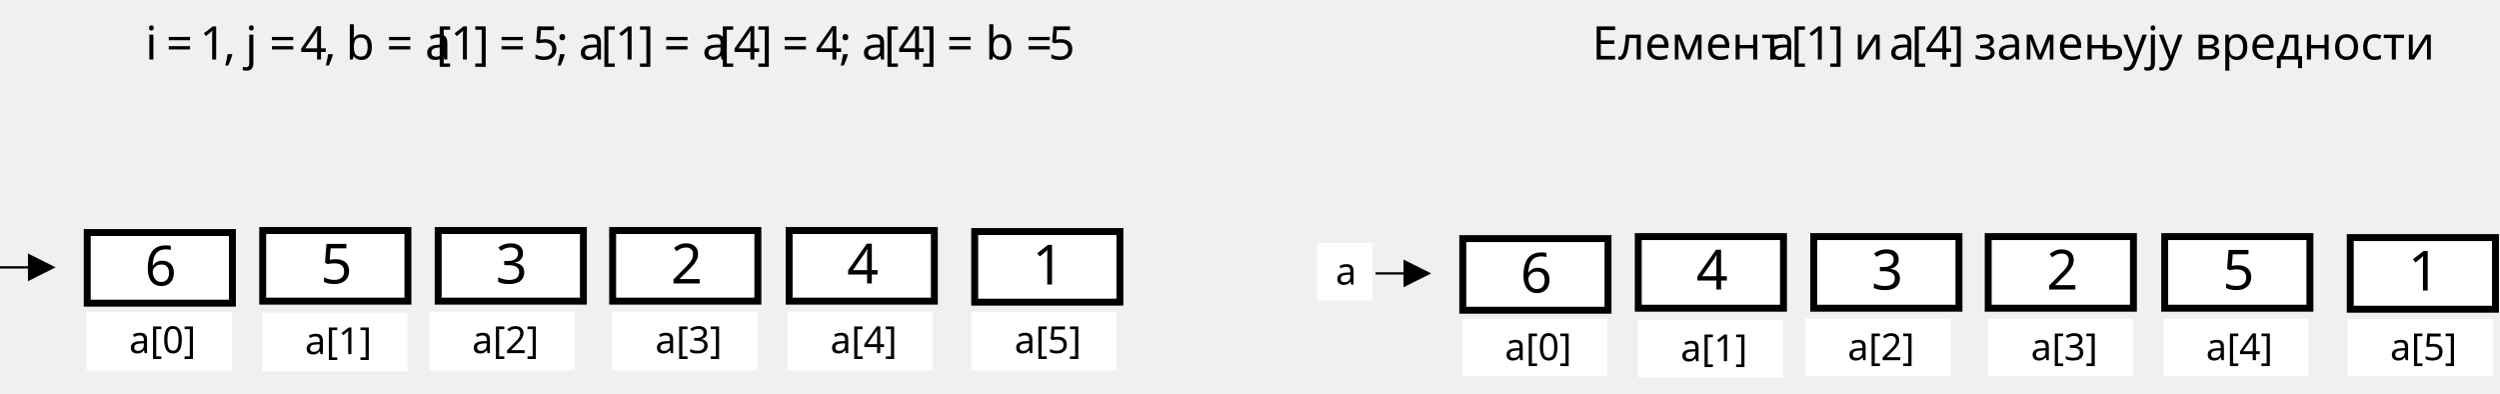
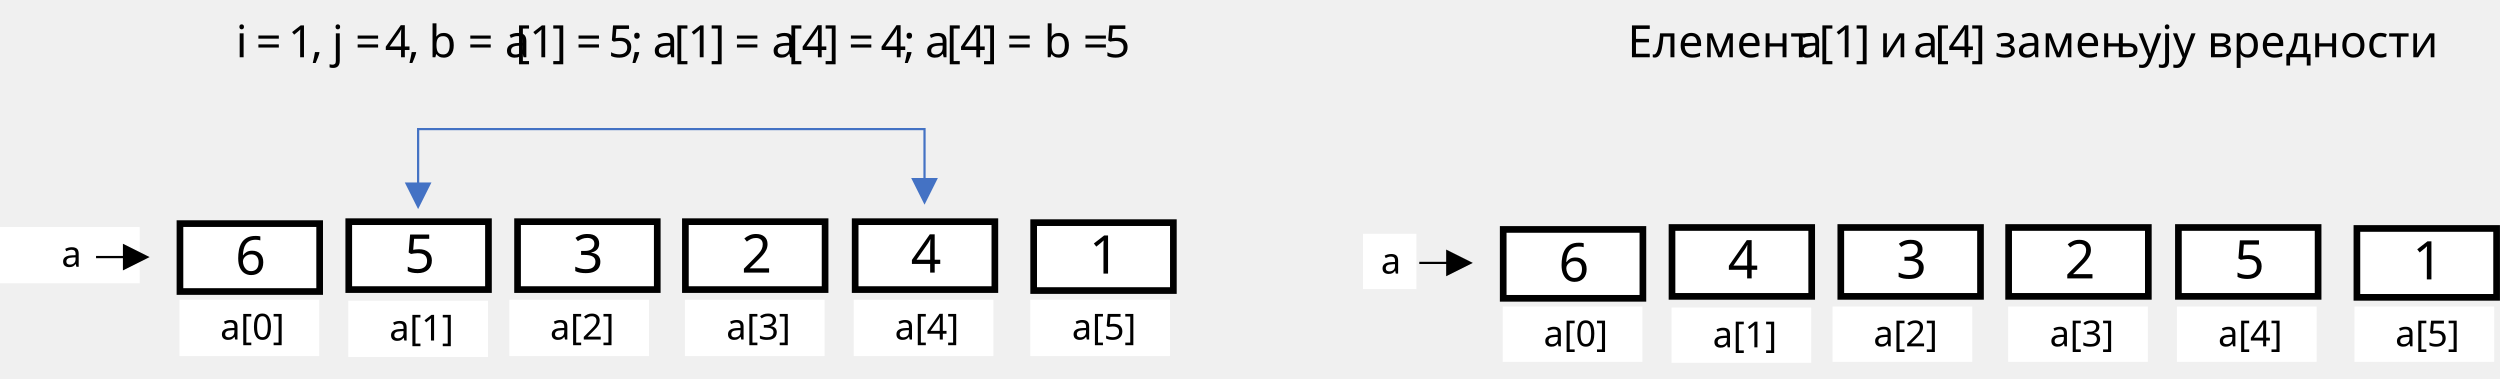
- <svg xmlns="http://www.w3.org/2000/svg" width="2478" height="390" xml:space="preserve" overflow="hidden">
-   <g transform="translate(-1028 -1038)">
+ <svg xmlns="http://www.w3.org/2000/svg" width="2577" height="390" xml:space="preserve" overflow="hidden">
+   <g transform="translate(-929 -1038)">
+     <rect x="929" y="1272" width="144" height="58" fill="#FFFFFF" />
+     <text font-family="Calibri,Calibri_MSFontService,sans-serif" font-weight="400" font-size="37" transform="matrix(1 0 0 1 992.342 1313)">a  </text>
    <text font-family="Calibri,Calibri_MSFontService,sans-serif" font-weight="400" font-size="46" transform="matrix(1 0 0 1 2606.75 1097)">Елемент </text>
    <text font-family="Calibri,Calibri_MSFontService,sans-serif" font-weight="400" font-size="46" transform="matrix(1 0 0 1 2782.06 1097)">a</text>
    <text font-family="Calibri,Calibri_MSFontService,sans-serif" font-weight="400" font-size="46" transform="matrix(1 0 0 1 2803.83 1097)">[</text>
    <text font-family="Calibri,Calibri_MSFontService,sans-serif" font-weight="400" font-size="46" transform="matrix(1 0 0 1 2818.16 1097)">1</text>
    <text font-family="Calibri,Calibri_MSFontService,sans-serif" font-weight="400" font-size="46" transform="matrix(1 0 0 1 2841.65 1097)">] </text>
    <text font-family="Calibri,Calibri_MSFontService,sans-serif" font-weight="400" font-size="46" transform="matrix(1 0 0 1 2866.28 1097)">и</text>
    <text font-family="Calibri,Calibri_MSFontService,sans-serif" font-weight="400" font-size="46" transform="matrix(1 0 0 1 2901.23 1097)">a</text>
    <text font-family="Calibri,Calibri_MSFontService,sans-serif" font-weight="400" font-size="46" transform="matrix(1 0 0 1 2923 1097)">[</text>
    <text font-family="Calibri,Calibri_MSFontService,sans-serif" font-weight="400" font-size="46" transform="matrix(1 0 0 1 2937.32 1097)">4</text>
    <text font-family="Calibri,Calibri_MSFontService,sans-serif" font-weight="400" font-size="46" transform="matrix(1 0 0 1 2960.81 1097)">]</text>
    <text font-family="Calibri,Calibri_MSFontService,sans-serif" font-weight="400" font-size="46" transform="matrix(1 0 0 1 2985.45 1097)">замењују вредности</text>
    <rect x="1114.5" y="1268.5" width="144" height="70" stroke="#000000" stroke-width="6.875" stroke-miterlimit="8" fill="#FFFFFF" />
    <text font-family="Calibri,Calibri_MSFontService,sans-serif" font-weight="400" font-size="55" transform="matrix(1 0 0 1 1171.5 1321)">6</text>
    <rect x="1288.5" y="1266.5" width="144" height="70" stroke="#000000" stroke-width="6.875" stroke-miterlimit="8" fill="#FFFFFF" />
    <text font-family="Calibri,Calibri_MSFontService,sans-serif" font-weight="400" font-size="55" transform="matrix(1 0 0 1 1345.85 1319)">5</text>
    <rect x="1635.5" y="1266.5" width="144" height="70" stroke="#000000" stroke-width="6.875" stroke-miterlimit="8" fill="#FFFFFF" />
    <text font-family="Calibri,Calibri_MSFontService,sans-serif" font-weight="400" font-size="55" transform="matrix(1 0 0 1 1693.18 1319)">2</text>
    <rect x="1462.5" y="1266.5" width="144" height="70" stroke="#000000" stroke-width="6.875" stroke-miterlimit="8" fill="#FFFFFF" />
    <text font-family="Calibri,Calibri_MSFontService,sans-serif" font-weight="400" font-size="55" transform="matrix(1 0 0 1 1519.52 1319)">3</text>
    <rect x="1114" y="1347" width="144" height="58" fill="#FFFFFF" />
    <text font-family="Calibri,Calibri_MSFontService,sans-serif" font-weight="400" font-size="37" transform="matrix(1 0 0 1 1156.03 1388)">a[0]</text>
    <rect x="1288" y="1348" width="144" height="58" fill="#FFFFFF" />
    <text font-family="Calibri,Calibri_MSFontService,sans-serif" font-weight="400" font-size="37" transform="matrix(1 0 0 1 1330.38 1389)">a[1]</text>
    <rect x="1454" y="1347" width="144" height="58" fill="#FFFFFF" />
    <text font-family="Calibri,Calibri_MSFontService,sans-serif" font-weight="400" font-size="37" transform="matrix(1 0 0 1 1496.04 1388)">a[2]</text>
    <path d="M1028 1301.85 1060.28 1301.85 1060.28 1304.15 1028 1304.15ZM1055.7 1289.25 1083.2 1303 1055.7 1316.75Z" />
    <rect x="1635" y="1347" width="144" height="58" fill="#FFFFFF" />
    <text font-family="Calibri,Calibri_MSFontService,sans-serif" font-weight="400" font-size="37" transform="matrix(1 0 0 1 1677.72 1388)">a[3]</text>
    <rect x="1810.5" y="1266.5" width="144" height="70" stroke="#000000" stroke-width="6.875" stroke-miterlimit="8" fill="#FFFFFF" />
    <text font-family="Calibri,Calibri_MSFontService,sans-serif" font-weight="400" font-size="55" transform="matrix(1 0 0 1 1867.84 1319)">4</text>
    <rect x="1809" y="1347" width="144" height="58" fill="#FFFFFF" />
    <text font-family="Calibri,Calibri_MSFontService,sans-serif" font-weight="400" font-size="37" transform="matrix(1 0 0 1 1851.33 1388)">a[4]</text>
    <rect x="1994.5" y="1267.5" width="144" height="70" stroke="#000000" stroke-width="6.875" stroke-miterlimit="8" fill="#FFFFFF" />
    <text font-family="Calibri,Calibri_MSFontService,sans-serif" font-weight="400" font-size="55" transform="matrix(1 0 0 1 2051.65 1320)">1</text>
    <rect x="1991" y="1347" width="144" height="58" fill="#FFFFFF" />
    <text font-family="Calibri,Calibri_MSFontService,sans-serif" font-weight="400" font-size="37" transform="matrix(1 0 0 1 2033.93 1388)">a[5]</text>
    <rect x="2478.5" y="1274.5" width="144" height="71" stroke="#000000" stroke-width="6.875" stroke-miterlimit="8" fill="#FFFFFF" />
    <text font-family="Calibri,Calibri_MSFontService,sans-serif" font-weight="400" font-size="55" transform="matrix(1 0 0 1 2535.63 1328)">6</text>
    <rect x="2652.5" y="1272.5" width="144" height="71" stroke="#000000" stroke-width="6.875" stroke-miterlimit="8" fill="#FFFFFF" />
    <text font-family="Calibri,Calibri_MSFontService,sans-serif" font-weight="400" font-size="55" transform="matrix(1 0 0 1 2709.97 1325)">4</text>
    <rect x="2999.5" y="1272.5" width="144" height="71" stroke="#000000" stroke-width="6.875" stroke-miterlimit="8" fill="#FFFFFF" />
    <text font-family="Calibri,Calibri_MSFontService,sans-serif" font-weight="400" font-size="55" transform="matrix(1 0 0 1 3057.31 1325)">2</text>
    <rect x="2826.5" y="1272.5" width="144" height="71" stroke="#000000" stroke-width="6.875" stroke-miterlimit="8" fill="#FFFFFF" />
    <text font-family="Calibri,Calibri_MSFontService,sans-serif" font-weight="400" font-size="55" transform="matrix(1 0 0 1 2883.64 1325)">3</text>
    <rect x="2478" y="1354" width="144" height="57" fill="#FFFFFF" />
    <text font-family="Calibri,Calibri_MSFontService,sans-serif" font-weight="400" font-size="37" transform="matrix(1 0 0 1 2520.16 1395)">a[0]</text>
    <rect x="2652" y="1355" width="144" height="57" fill="#FFFFFF" />
    <text font-family="Calibri,Calibri_MSFontService,sans-serif" font-weight="400" font-size="37" transform="matrix(1 0 0 1 2694.5 1396)">a[1]</text>
    <rect x="2818" y="1354" width="144" height="57" fill="#FFFFFF" />
    <text font-family="Calibri,Calibri_MSFontService,sans-serif" font-weight="400" font-size="37" transform="matrix(1 0 0 1 2860.16 1395)">a[2]</text>
    <path d="M2392 1307.85 2424.28 1307.85 2424.28 1310.15 2392 1310.15ZM2419.7 1295.25 2447.2 1309 2419.7 1322.75Z" />
    <rect x="2999" y="1354" width="144" height="57" fill="#FFFFFF" />
    <text font-family="Calibri,Calibri_MSFontService,sans-serif" font-weight="400" font-size="37" transform="matrix(1 0 0 1 3041.84 1395)">a[3]</text>
    <rect x="3174.5" y="1272.5" width="144" height="71" stroke="#000000" stroke-width="6.875" stroke-miterlimit="8" fill="#FFFFFF" />
    <text font-family="Calibri,Calibri_MSFontService,sans-serif" font-weight="400" font-size="55" transform="matrix(1 0 0 1 3231.97 1325)">5</text>
    <rect x="3173" y="1354" width="144" height="57" fill="#FFFFFF" />
    <text font-family="Calibri,Calibri_MSFontService,sans-serif" font-weight="400" font-size="37" transform="matrix(1 0 0 1 3215.46 1395)">a[4]</text>
    <rect x="3358.5" y="1273.5" width="144" height="71" stroke="#000000" stroke-width="6.875" stroke-miterlimit="8" fill="#FFFFFF" />
    <text font-family="Calibri,Calibri_MSFontService,sans-serif" font-weight="400" font-size="55" transform="matrix(1 0 0 1 3415.78 1326)">1</text>
    <rect x="3356" y="1354" width="144" height="57" fill="#FFFFFF" />
    <text font-family="Calibri,Calibri_MSFontService,sans-serif" font-weight="400" font-size="37" transform="matrix(1 0 0 1 3398.05 1395)">a[5]</text>
    <rect x="2334" y="1279" width="55" height="57" fill="#FFFFFF" />
    <text font-family="Calibri,Calibri_MSFontService,sans-serif" font-weight="400" font-size="37" transform="matrix(1 0 0 1 2352.41 1320)">a  </text>
    <text font-family="Calibri,Calibri_MSFontService,sans-serif" font-weight="400" font-size="46" transform="matrix(1 0 0 1 1172.16 1097)">i</text>
    <text font-family="Calibri,Calibri_MSFontService,sans-serif" font-weight="400" font-size="46" transform="matrix(1 0 0 1 1192.78 1097)">= </text>
    <text font-family="Calibri,Calibri_MSFontService,sans-serif" font-weight="400" font-size="46" transform="matrix(1 0 0 1 1226.01 1097)">1</text>
    <text font-family="Calibri,Calibri_MSFontService,sans-serif" font-weight="400" font-size="46" transform="matrix(1 0 0 1 1249.5 1097)">, </text>
    <text font-family="Calibri,Calibri_MSFontService,sans-serif" font-weight="400" font-size="46" transform="matrix(1 0 0 1 1271.27 1097)">j = </text>
    <text font-family="Calibri,Calibri_MSFontService,sans-serif" font-weight="400" font-size="46" transform="matrix(1 0 0 1 1325.7 1097)">4</text>
    <text font-family="Calibri,Calibri_MSFontService,sans-serif" font-weight="400" font-size="46" transform="matrix(1 0 0 1 1349.19 1097)">, </text>
    <text font-family="Calibri,Calibri_MSFontService,sans-serif" font-weight="400" font-size="46" transform="matrix(1 0 0 1 1370.96 1097)">b = a</text>
    <text font-family="Calibri,Calibri_MSFontService,sans-serif" font-weight="400" font-size="46" transform="matrix(1 0 0 1 1460.33 1097)">[</text>
    <text font-family="Calibri,Calibri_MSFontService,sans-serif" font-weight="400" font-size="46" transform="matrix(1 0 0 1 1474.66 1097)">1</text>
    <text font-family="Calibri,Calibri_MSFontService,sans-serif" font-weight="400" font-size="46" transform="matrix(1 0 0 1 1498.15 1097)">] </text>
    <text font-family="Calibri,Calibri_MSFontService,sans-serif" font-weight="400" font-size="46" transform="matrix(1 0 0 1 1522.78 1097)">= </text>
    <text font-family="Calibri,Calibri_MSFontService,sans-serif" font-weight="400" font-size="46" transform="matrix(1 0 0 1 1556.01 1097)">5</text>
    <text font-family="Calibri,Calibri_MSFontService,sans-serif" font-weight="400" font-size="46" transform="matrix(1 0 0 1 1579.5 1097)">; </text>
    <text font-family="Calibri,Calibri_MSFontService,sans-serif" font-weight="400" font-size="46" transform="matrix(1 0 0 1 1601.84 1097)">a</text>
    <text font-family="Calibri,Calibri_MSFontService,sans-serif" font-weight="400" font-size="46" transform="matrix(1 0 0 1 1623.61 1097)">[</text>
    <text font-family="Calibri,Calibri_MSFontService,sans-serif" font-weight="400" font-size="46" transform="matrix(1 0 0 1 1637.94 1097)">1</text>
    <text font-family="Calibri,Calibri_MSFontService,sans-serif" font-weight="400" font-size="46" transform="matrix(1 0 0 1 1661.43 1097)">] </text>
    <text font-family="Calibri,Calibri_MSFontService,sans-serif" font-weight="400" font-size="46" transform="matrix(1 0 0 1 1686.06 1097)">= a</text>
    <text font-family="Calibri,Calibri_MSFontService,sans-serif" font-weight="400" font-size="46" transform="matrix(1 0 0 1 1741.06 1097)">[</text>
    <text font-family="Calibri,Calibri_MSFontService,sans-serif" font-weight="400" font-size="46" transform="matrix(1 0 0 1 1755.39 1097)">4</text>
    <text font-family="Calibri,Calibri_MSFontService,sans-serif" font-weight="400" font-size="46" transform="matrix(1 0 0 1 1778.88 1097)">] </text>
    <text font-family="Calibri,Calibri_MSFontService,sans-serif" font-weight="400" font-size="46" transform="matrix(1 0 0 1 1803.51 1097)">= </text>
    <text font-family="Calibri,Calibri_MSFontService,sans-serif" font-weight="400" font-size="46" transform="matrix(1 0 0 1 1836.74 1097)">4</text>
    <text font-family="Calibri,Calibri_MSFontService,sans-serif" font-weight="400" font-size="46" transform="matrix(1 0 0 1 1860.23 1097)">; </text>
    <text font-family="Calibri,Calibri_MSFontService,sans-serif" font-weight="400" font-size="46" transform="matrix(1 0 0 1 1882.57 1097)">a</text>
    <text font-family="Calibri,Calibri_MSFontService,sans-serif" font-weight="400" font-size="46" transform="matrix(1 0 0 1 1904.34 1097)">[</text>
    <text font-family="Calibri,Calibri_MSFontService,sans-serif" font-weight="400" font-size="46" transform="matrix(1 0 0 1 1918.67 1097)">4</text>
    <text font-family="Calibri,Calibri_MSFontService,sans-serif" font-weight="400" font-size="46" transform="matrix(1 0 0 1 1942.16 1097)">] </text>
    <text font-family="Calibri,Calibri_MSFontService,sans-serif" font-weight="400" font-size="46" transform="matrix(1 0 0 1 1966.79 1097)">= b = </text>
    <text font-family="Calibri,Calibri_MSFontService,sans-serif" font-weight="400" font-size="46" transform="matrix(1 0 0 1 2067.62 1097)">5</text>
+     <path d="M1358.85 1230.67 1358.85 1169.94 1883.14 1169.94 1883.14 1226.08 1880.85 1226.08 1880.85 1171.08 1882 1172.23 1360 1172.23 1361.15 1171.08 1361.15 1230.67ZM1373.75 1226.08 1360 1253.58 1346.25 1226.08ZM1895.75 1221.5 1882 1249 1868.25 1221.5Z" fill="#4472C4" />
  </g>
</svg>
